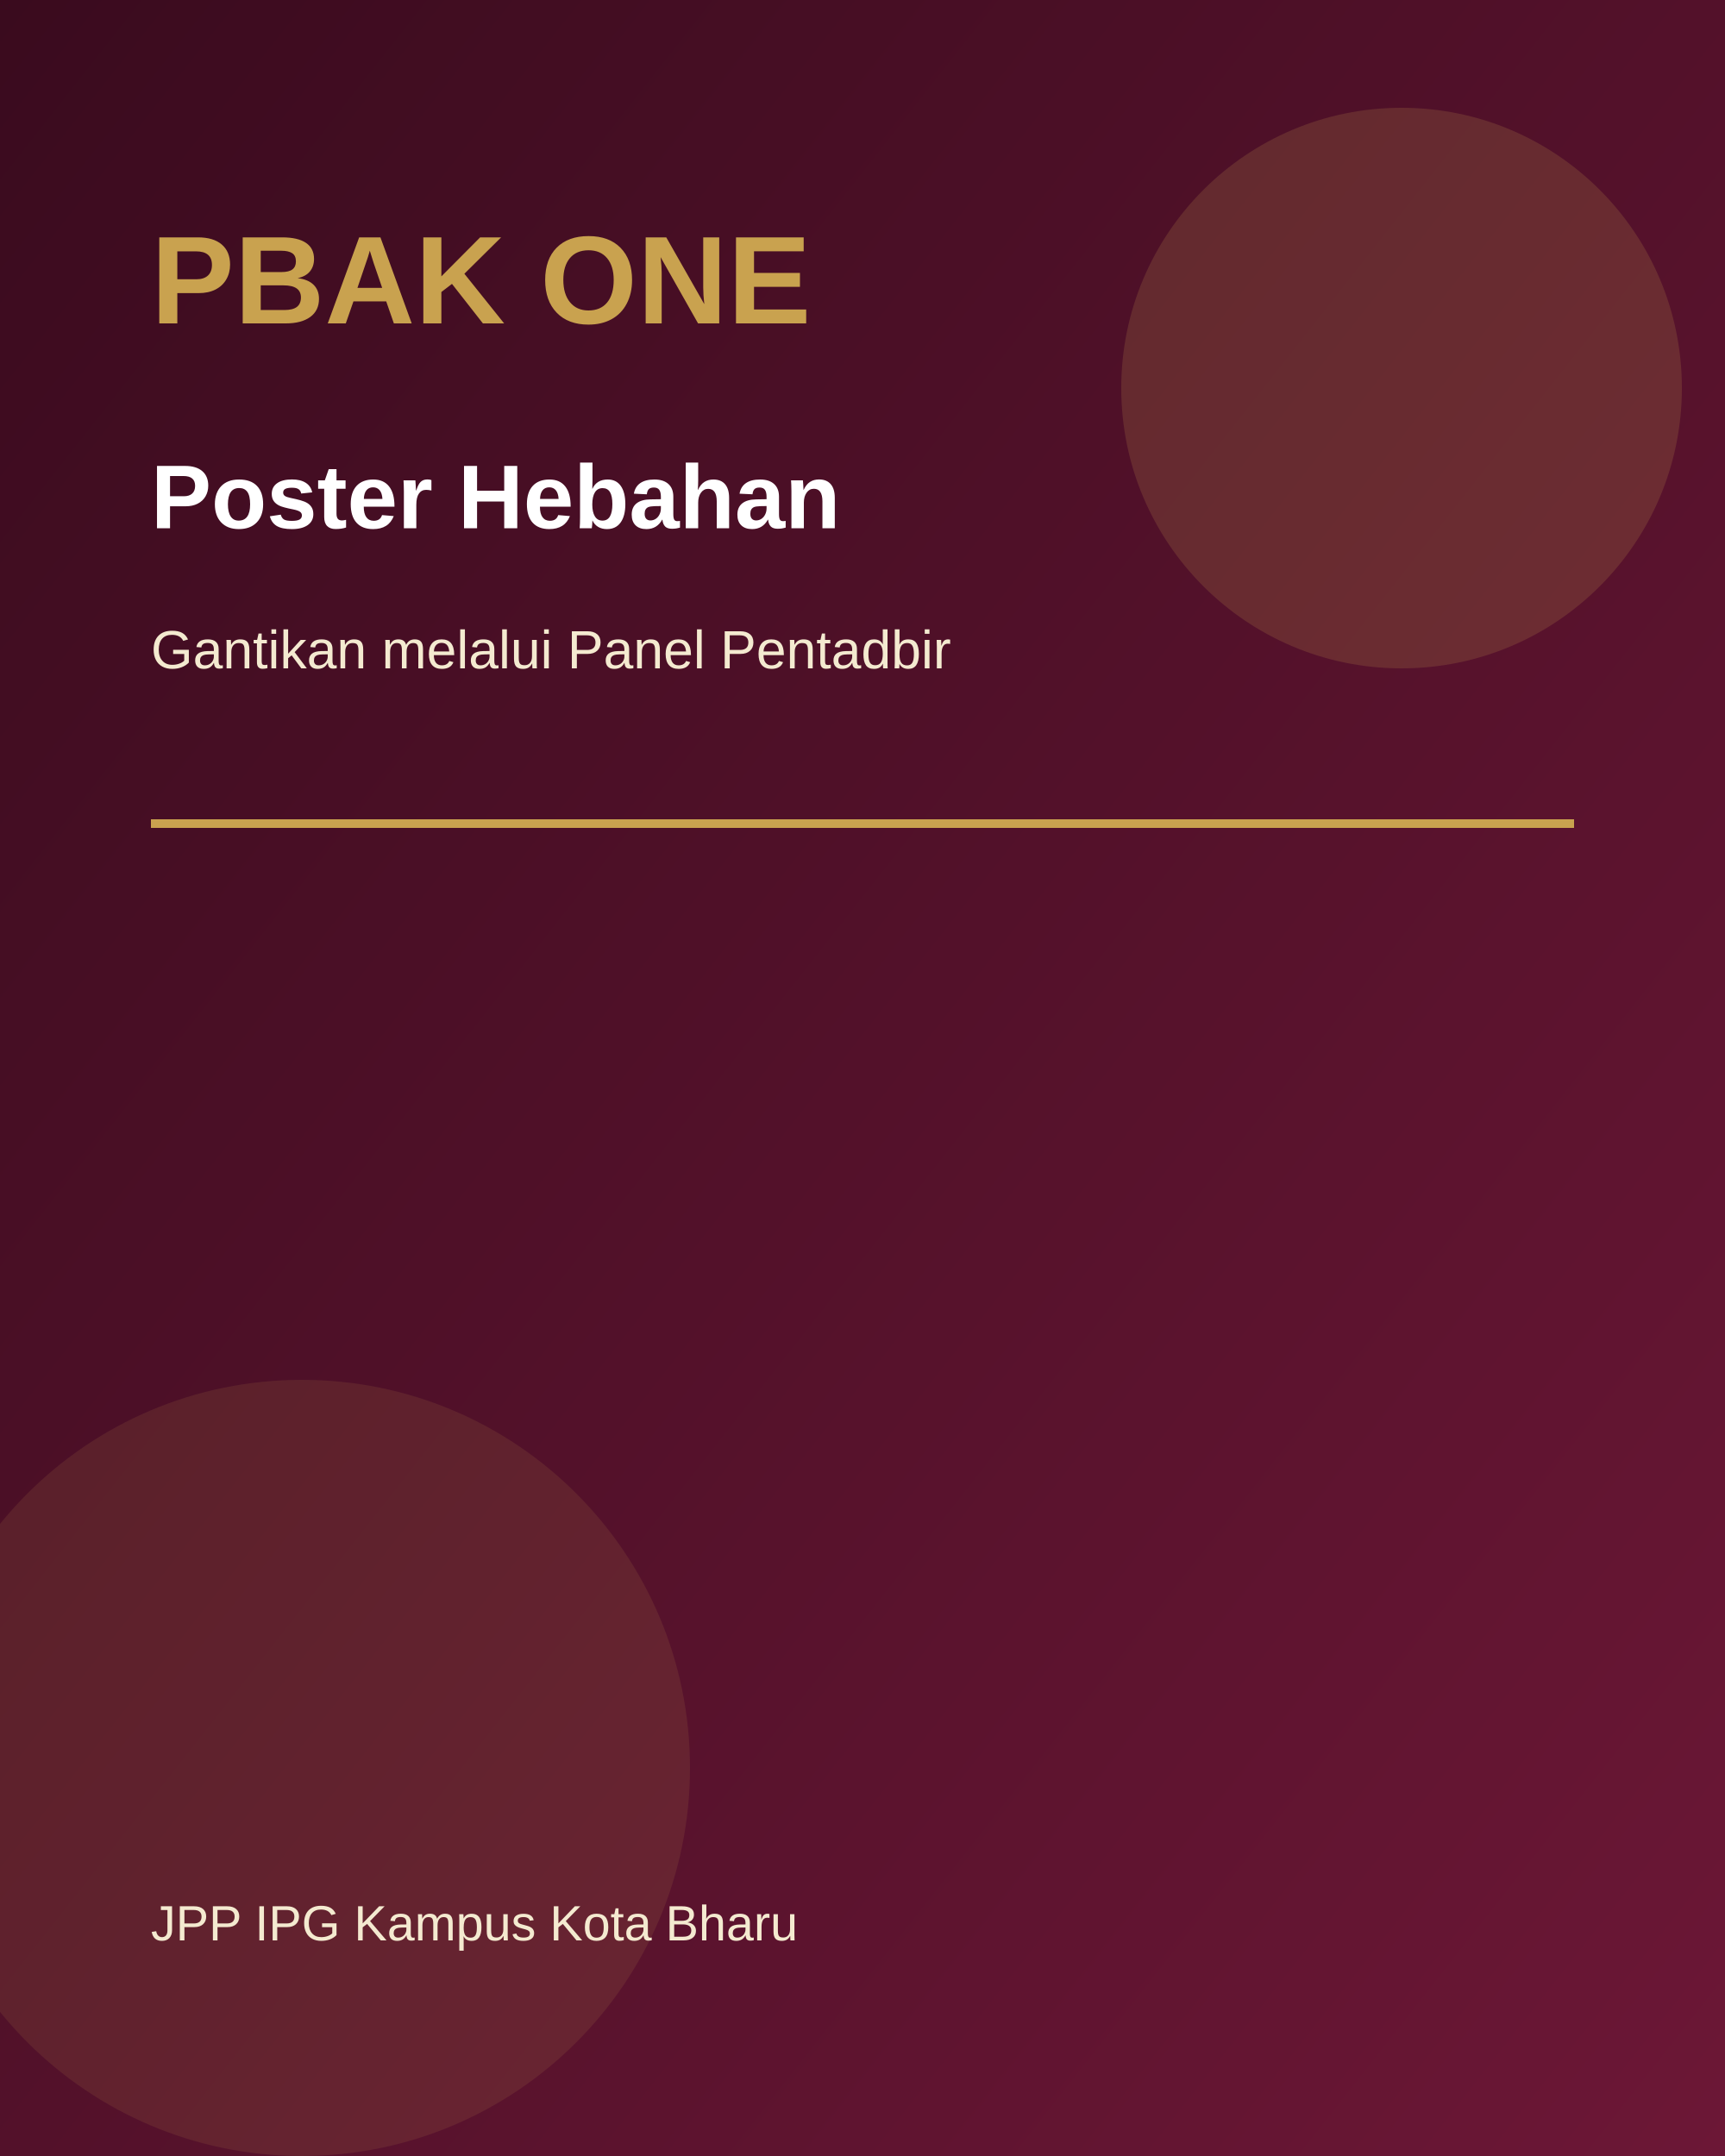
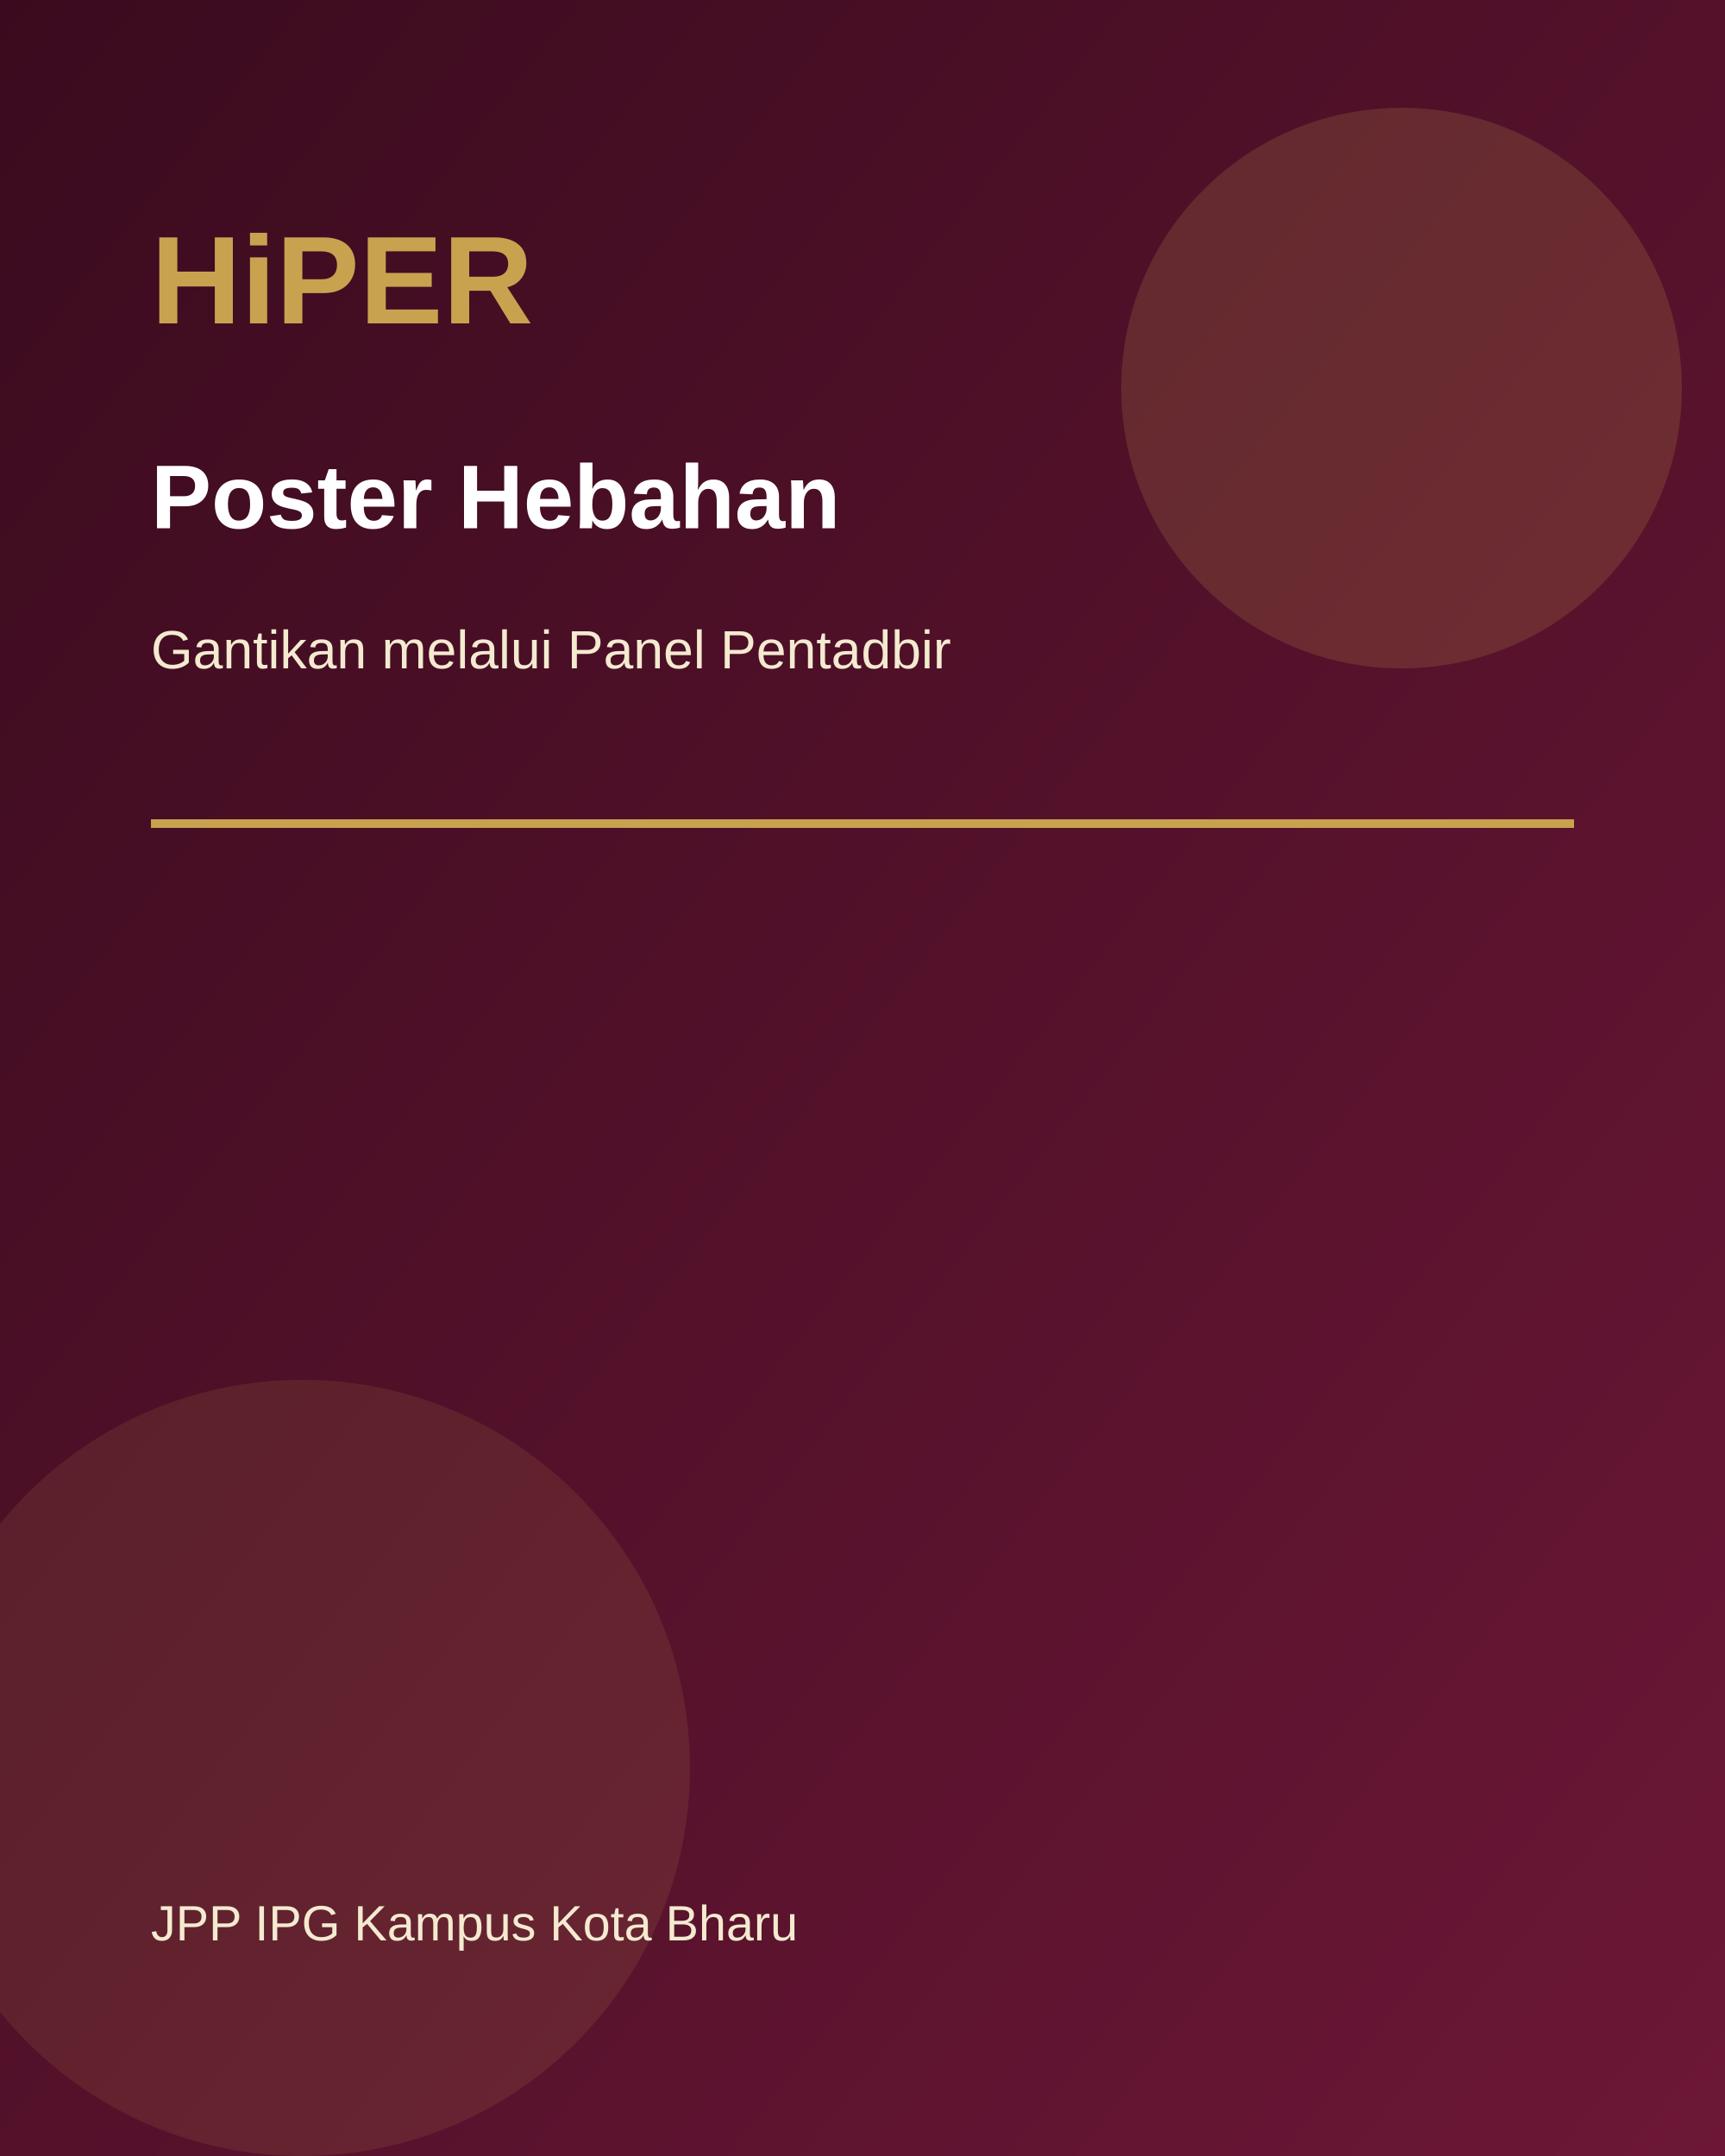
<svg xmlns="http://www.w3.org/2000/svg" viewBox="0 0 800 1000">
  <defs>
    <linearGradient id="g" x1="0" y1="0" x2="1" y2="1">
      <stop stop-color="#3a0b1e" />
      <stop offset="1" stop-color="#6c1736" />
    </linearGradient>
  </defs>
  <rect width="800" height="1000" fill="url(#g)" />
  <circle cx="650" cy="180" r="130" fill="#c9a24f" opacity=".18" />
  <circle cx="140" cy="820" r="180" fill="#c9a24f" opacity=".12" />
-   <text x="70" y="150" fill="#c9a24f" font-family="Arial, sans-serif" font-size="58" font-weight="700">PBAK ONE</text>
+   <text x="70" y="150" fill="#c9a24f" font-family="Arial, sans-serif" font-size="58" font-weight="700">HiPER</text>
  <text x="70" y="245" fill="#fff" font-family="Arial, sans-serif" font-size="42" font-weight="700">Poster Hebahan</text>
  <text x="70" y="310" fill="#f4ead0" font-family="Arial, sans-serif" font-size="25">Gantikan melalui Panel Pentadbir</text>
  <rect x="70" y="380" width="660" height="4" fill="#c9a24f" />
  <text x="70" y="900" fill="#f4ead0" font-family="Arial, sans-serif" font-size="23">JPP IPG Kampus Kota Bharu</text>
</svg>
